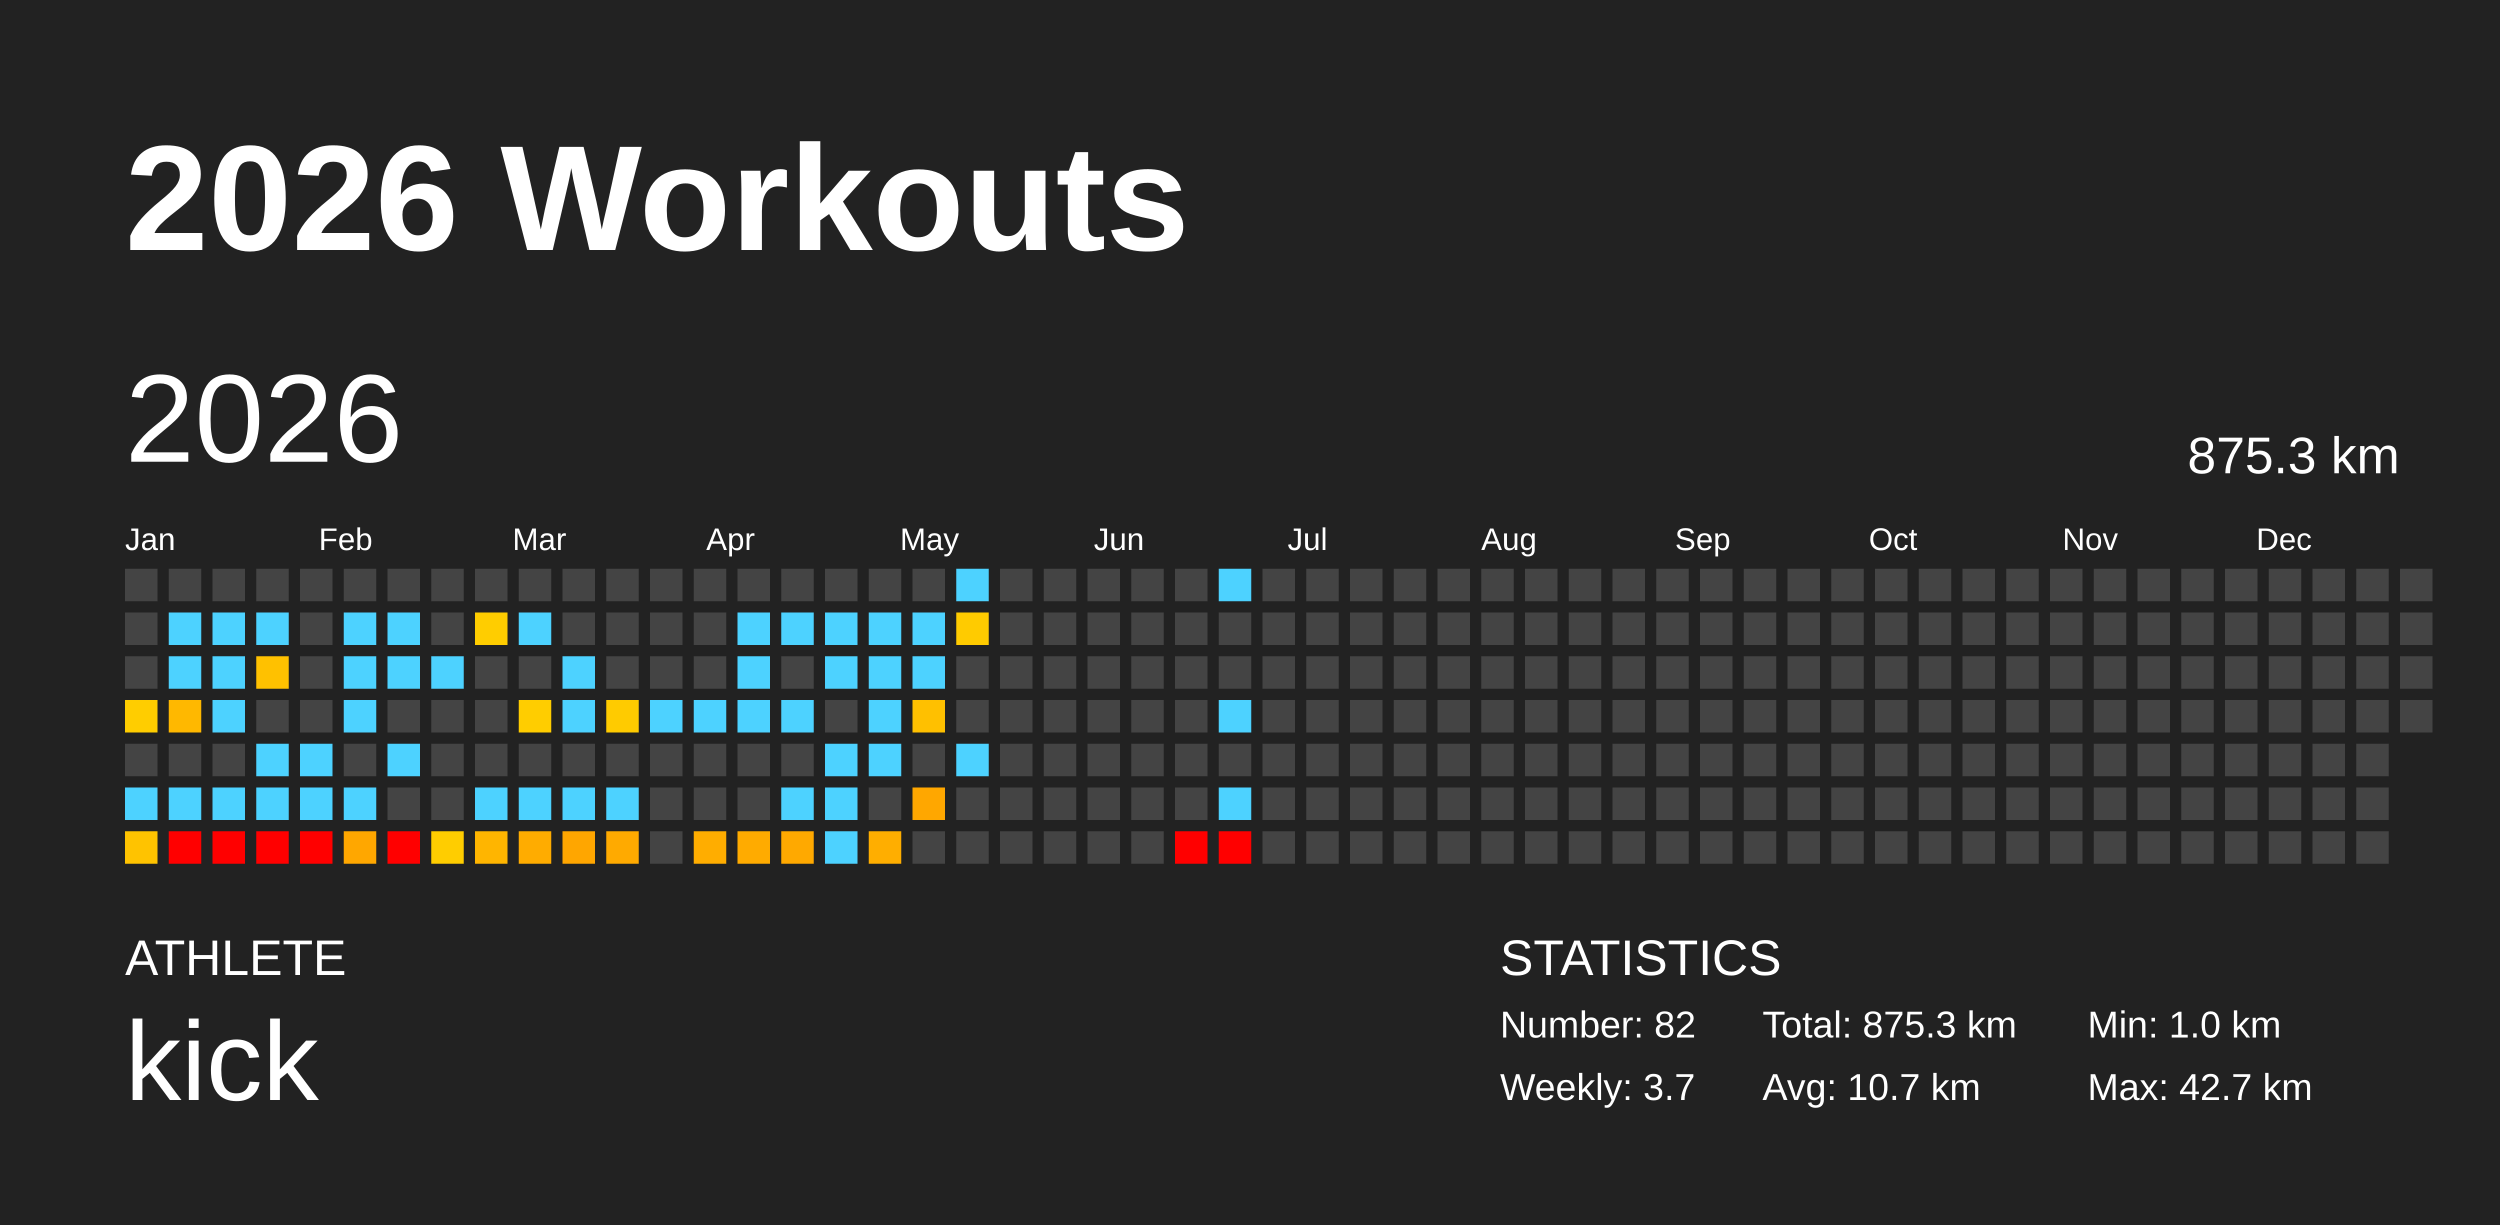
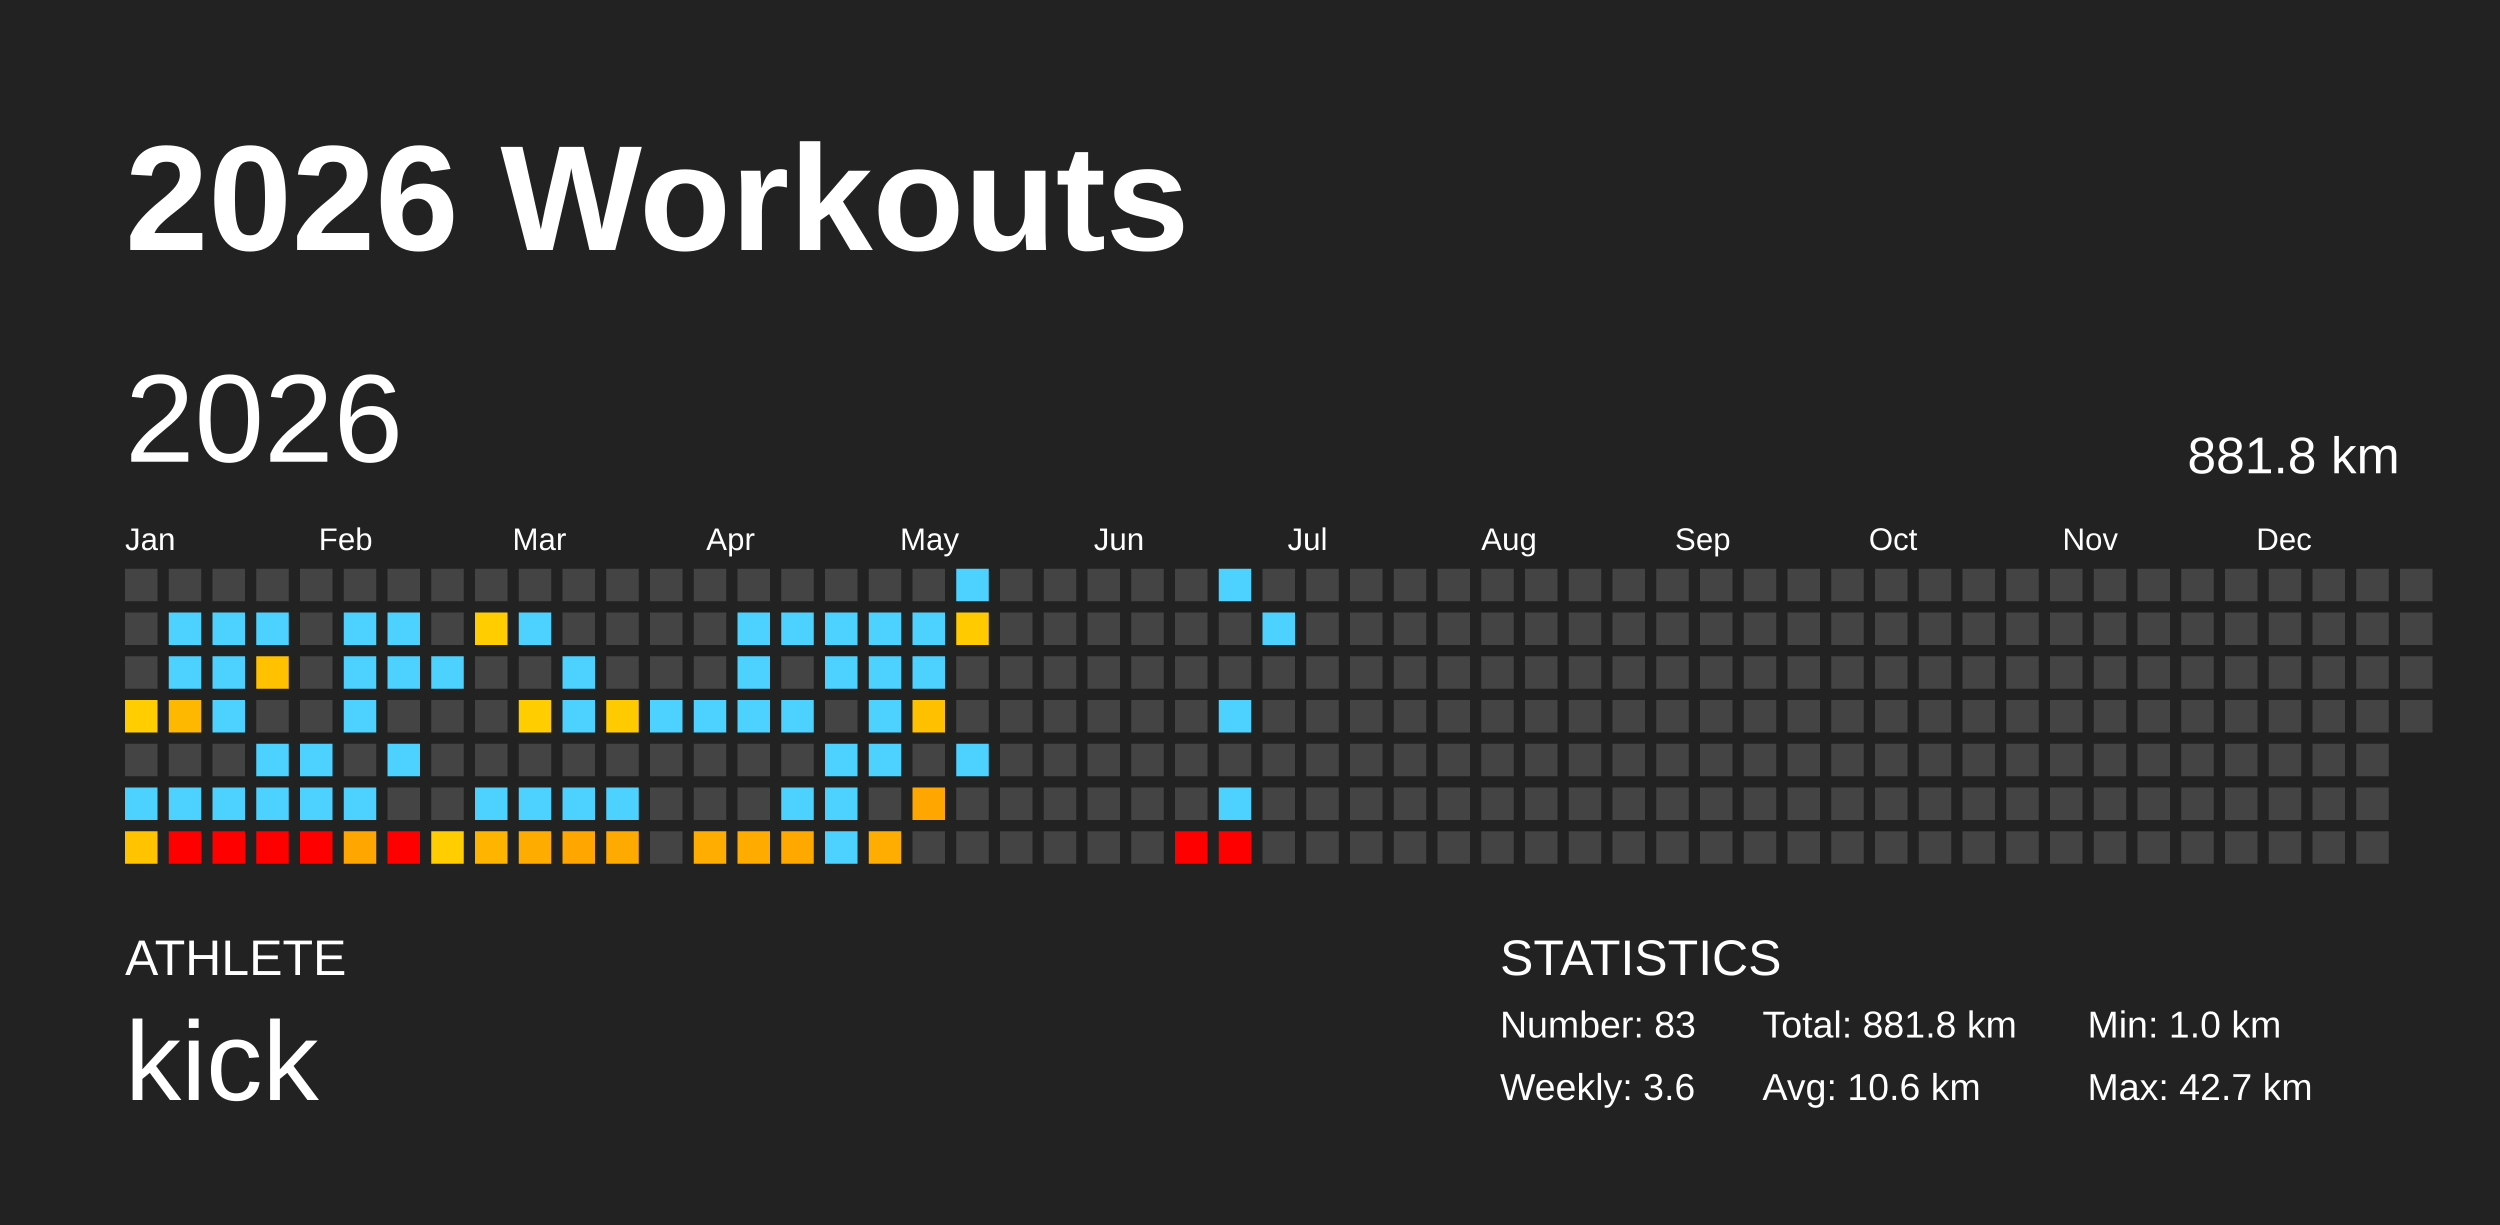
<svg xmlns="http://www.w3.org/2000/svg" baseProfile="full" height="98mm" version="1.1" viewBox="0,0,200,98" width="200mm">
  <defs />
  <rect fill="#222222" height="98" width="200" x="0" y="0" />
  <text fill="#FFFFFF" style="font-size:12px; font-family:Arial; font-weight:bold;" x="10" y="20">2026 Workouts</text>
  <text fill="#FFFFFF" style="font-size:4px; font-family:Arial" x="10" y="78">ATHLETE</text>
  <text fill="#FFFFFF" style="font-size:9px; font-family:Arial" x="10" y="88">kick</text>
  <text fill="#FFFFFF" style="font-size:4px; font-family:Arial" x="120" y="78">STATISTICS</text>
-   <text fill="#FFFFFF" style="font-size:3px; font-family:Arial" x="120" y="83">Number: 82</text>
-   <text fill="#FFFFFF" style="font-size:3px; font-family:Arial" x="120" y="88">Weekly: 3.7</text>
-   <text fill="#FFFFFF" style="font-size:3px; font-family:Arial" x="141" y="83">Total: 875.3 km</text>
-   <text fill="#FFFFFF" style="font-size:3px; font-family:Arial" x="141" y="88">Avg: 10.7 km</text>
+   <text fill="#FFFFFF" style="font-size:3px; font-family:Arial" x="120" y="83">Number: 83</text>
+   <text fill="#FFFFFF" style="font-size:3px; font-family:Arial" x="120" y="88">Weekly: 3.6</text>
+   <text fill="#FFFFFF" style="font-size:3px; font-family:Arial" x="141" y="83">Total: 881.8 km</text>
+   <text fill="#FFFFFF" style="font-size:3px; font-family:Arial" x="141" y="88">Avg: 10.6 km</text>
  <text fill="#FFFFFF" style="font-size:3px; font-family:Arial" x="167" y="83">Min: 1.0 km</text>
  <text fill="#FFFFFF" style="font-size:3px; font-family:Arial" x="167" y="88">Max: 42.7 km</text>
  <text dominant-baseline="hanging" fill="#FFFFFF" style="font-size:10.0px; font-family:Arial;" x="10" y="30">2026</text>
-   <text dominant-baseline="hanging" fill="#FFFFFF" style="font-size:4.125px; font-family:Arial;" x="175" y="35">875.3 km</text>
+   <text dominant-baseline="hanging" fill="#FFFFFF" style="font-size:4.125px; font-family:Arial;" x="175" y="35">881.8 km</text>
  <text fill="#FFFFFF" style="font-size:2.5px; font-family:Arial" x="10.0" y="44">Jan</text>
  <text fill="#FFFFFF" style="font-size:2.5px; font-family:Arial" x="25.5" y="44">Feb</text>
  <text fill="#FFFFFF" style="font-size:2.5px; font-family:Arial" x="41.0" y="44">Mar</text>
  <text fill="#FFFFFF" style="font-size:2.5px; font-family:Arial" x="56.5" y="44">Apr</text>
  <text fill="#FFFFFF" style="font-size:2.5px; font-family:Arial" x="72.0" y="44">May</text>
  <text fill="#FFFFFF" style="font-size:2.5px; font-family:Arial" x="87.5" y="44">Jun</text>
  <text fill="#FFFFFF" style="font-size:2.5px; font-family:Arial" x="103.0" y="44">Jul</text>
  <text fill="#FFFFFF" style="font-size:2.5px; font-family:Arial" x="118.5" y="44">Aug</text>
  <text fill="#FFFFFF" style="font-size:2.5px; font-family:Arial" x="134.0" y="44">Sep</text>
  <text fill="#FFFFFF" style="font-size:2.5px; font-family:Arial" x="149.5" y="44">Oct</text>
  <text fill="#FFFFFF" style="font-size:2.5px; font-family:Arial" x="165.0" y="44">Nov</text>
  <text fill="#FFFFFF" style="font-size:2.5px; font-family:Arial" x="180.5" y="44">Dec</text>
  <rect fill="#444444" height="2.6" width="2.6" x="10.0" y="45.5" />
  <rect fill="#444444" height="2.6" width="2.6" x="10.0" y="49.0" />
  <rect fill="#444444" height="2.6" width="2.6" x="10.0" y="52.5" />
  <rect fill="#ffcd00" height="2.6" width="2.6" x="10.0" y="56.0" />
  <rect fill="#444444" height="2.6" width="2.6" x="10.0" y="59.5" />
  <rect fill="#4dd2ff" height="2.6" width="2.6" x="10.0" y="63.0" />
  <rect fill="#ffc300" height="2.6" width="2.6" x="10.0" y="66.5" />
  <rect fill="#444444" height="2.6" width="2.6" x="13.5" y="45.5" />
  <rect fill="#4dd2ff" height="2.6" width="2.6" x="13.5" y="49.0" />
  <rect fill="#4dd2ff" height="2.6" width="2.6" x="13.5" y="52.5" />
  <rect fill="#ffb800" height="2.6" width="2.6" x="13.5" y="56.0" />
  <rect fill="#444444" height="2.6" width="2.6" x="13.5" y="59.5" />
  <rect fill="#4dd2ff" height="2.6" width="2.6" x="13.5" y="63.0" />
  <rect fill="red" height="2.6" width="2.6" x="13.5" y="66.5" />
  <rect fill="#444444" height="2.6" width="2.6" x="17.0" y="45.5" />
  <rect fill="#4dd2ff" height="2.6" width="2.6" x="17.0" y="49.0" />
  <rect fill="#4dd2ff" height="2.6" width="2.6" x="17.0" y="52.5" />
  <rect fill="#4dd2ff" height="2.6" width="2.6" x="17.0" y="56.0" />
  <rect fill="#444444" height="2.6" width="2.6" x="17.0" y="59.5" />
  <rect fill="#4dd2ff" height="2.6" width="2.6" x="17.0" y="63.0" />
  <rect fill="red" height="2.6" width="2.6" x="17.0" y="66.5" />
  <rect fill="#444444" height="2.6" width="2.6" x="20.5" y="45.5" />
  <rect fill="#4dd2ff" height="2.6" width="2.6" x="20.5" y="49.0" />
  <rect fill="#ffc100" height="2.6" width="2.6" x="20.5" y="52.5" />
  <rect fill="#444444" height="2.6" width="2.6" x="20.5" y="56.0" />
  <rect fill="#4dd2ff" height="2.6" width="2.6" x="20.5" y="59.5" />
  <rect fill="#4dd2ff" height="2.6" width="2.6" x="20.5" y="63.0" />
  <rect fill="red" height="2.6" width="2.6" x="20.5" y="66.5" />
  <rect fill="#444444" height="2.6" width="2.6" x="24.0" y="45.5" />
  <rect fill="#444444" height="2.6" width="2.6" x="24.0" y="49.0" />
  <rect fill="#444444" height="2.6" width="2.6" x="24.0" y="52.5" />
  <rect fill="#444444" height="2.6" width="2.6" x="24.0" y="56.0" />
  <rect fill="#4dd2ff" height="2.6" width="2.6" x="24.0" y="59.5" />
  <rect fill="#4dd2ff" height="2.6" width="2.6" x="24.0" y="63.0" />
  <rect fill="red" height="2.6" width="2.6" x="24.0" y="66.5" />
  <rect fill="#444444" height="2.6" width="2.6" x="27.5" y="45.5" />
  <rect fill="#4dd2ff" height="2.6" width="2.6" x="27.5" y="49.0" />
  <rect fill="#4dd2ff" height="2.6" width="2.6" x="27.5" y="52.5" />
  <rect fill="#4dd2ff" height="2.6" width="2.6" x="27.5" y="56.0" />
  <rect fill="#444444" height="2.6" width="2.6" x="27.5" y="59.5" />
  <rect fill="#4dd2ff" height="2.6" width="2.6" x="27.5" y="63.0" />
  <rect fill="#ffa700" height="2.6" width="2.6" x="27.5" y="66.5" />
  <rect fill="#444444" height="2.6" width="2.6" x="31.0" y="45.5" />
  <rect fill="#4dd2ff" height="2.6" width="2.6" x="31.0" y="49.0" />
  <rect fill="#4dd2ff" height="2.6" width="2.6" x="31.0" y="52.5" />
  <rect fill="#444444" height="2.6" width="2.6" x="31.0" y="56.0" />
  <rect fill="#4dd2ff" height="2.6" width="2.6" x="31.0" y="59.5" />
  <rect fill="#444444" height="2.6" width="2.6" x="31.0" y="63.0" />
  <rect fill="red" height="2.6" width="2.6" x="31.0" y="66.5" />
  <rect fill="#444444" height="2.6" width="2.6" x="34.5" y="45.5" />
  <rect fill="#444444" height="2.6" width="2.6" x="34.5" y="49.0" />
  <rect fill="#4dd2ff" height="2.6" width="2.6" x="34.5" y="52.5" />
  <rect fill="#444444" height="2.6" width="2.6" x="34.5" y="56.0" />
  <rect fill="#444444" height="2.6" width="2.6" x="34.5" y="59.5" />
  <rect fill="#444444" height="2.6" width="2.6" x="34.5" y="63.0" />
  <rect fill="#ffcd00" height="2.6" width="2.6" x="34.5" y="66.5" />
  <rect fill="#444444" height="2.6" width="2.6" x="38.0" y="45.5" />
  <rect fill="#ffcd00" height="2.6" width="2.6" x="38.0" y="49.0" />
  <rect fill="#444444" height="2.6" width="2.6" x="38.0" y="52.5" />
  <rect fill="#444444" height="2.6" width="2.6" x="38.0" y="56.0" />
  <rect fill="#444444" height="2.6" width="2.6" x="38.0" y="59.5" />
  <rect fill="#4dd2ff" height="2.6" width="2.6" x="38.0" y="63.0" />
  <rect fill="#ffb500" height="2.6" width="2.6" x="38.0" y="66.5" />
  <rect fill="#444444" height="2.6" width="2.6" x="41.5" y="45.5" />
  <rect fill="#4dd2ff" height="2.6" width="2.6" x="41.5" y="49.0" />
  <rect fill="#444444" height="2.6" width="2.6" x="41.5" y="52.5" />
  <rect fill="#ffcd00" height="2.6" width="2.6" x="41.5" y="56.0" />
  <rect fill="#444444" height="2.6" width="2.6" x="41.5" y="59.5" />
  <rect fill="#4dd2ff" height="2.6" width="2.6" x="41.5" y="63.0" />
  <rect fill="#ffac00" height="2.6" width="2.6" x="41.5" y="66.5" />
  <rect fill="#444444" height="2.6" width="2.6" x="45.0" y="45.5" />
  <rect fill="#444444" height="2.6" width="2.6" x="45.0" y="49.0" />
  <rect fill="#4dd2ff" height="2.6" width="2.6" x="45.0" y="52.5" />
  <rect fill="#4dd2ff" height="2.6" width="2.6" x="45.0" y="56.0" />
  <rect fill="#444444" height="2.6" width="2.6" x="45.0" y="59.5" />
  <rect fill="#4dd2ff" height="2.6" width="2.6" x="45.0" y="63.0" />
  <rect fill="#ffa600" height="2.6" width="2.6" x="45.0" y="66.5" />
  <rect fill="#444444" height="2.6" width="2.6" x="48.5" y="45.5" />
  <rect fill="#444444" height="2.6" width="2.6" x="48.5" y="49.0" />
  <rect fill="#444444" height="2.6" width="2.6" x="48.5" y="52.5" />
  <rect fill="#ffcb00" height="2.6" width="2.6" x="48.5" y="56.0" />
  <rect fill="#444444" height="2.6" width="2.6" x="48.5" y="59.5" />
  <rect fill="#4dd2ff" height="2.6" width="2.6" x="48.5" y="63.0" />
  <rect fill="#ffaa00" height="2.6" width="2.6" x="48.5" y="66.5" />
  <rect fill="#444444" height="2.6" width="2.6" x="52.0" y="45.5" />
  <rect fill="#444444" height="2.6" width="2.6" x="52.0" y="49.0" />
  <rect fill="#444444" height="2.6" width="2.6" x="52.0" y="52.5" />
  <rect fill="#4dd2ff" height="2.6" width="2.6" x="52.0" y="56.0" />
  <rect fill="#444444" height="2.6" width="2.6" x="52.0" y="59.5" />
  <rect fill="#444444" height="2.6" width="2.6" x="52.0" y="63.0" />
  <rect fill="#444444" height="2.6" width="2.6" x="52.0" y="66.5" />
  <rect fill="#444444" height="2.6" width="2.6" x="55.5" y="45.5" />
  <rect fill="#444444" height="2.6" width="2.6" x="55.5" y="49.0" />
  <rect fill="#444444" height="2.6" width="2.6" x="55.5" y="52.5" />
  <rect fill="#4dd2ff" height="2.6" width="2.6" x="55.5" y="56.0" />
  <rect fill="#444444" height="2.6" width="2.6" x="55.5" y="59.5" />
  <rect fill="#444444" height="2.6" width="2.6" x="55.5" y="63.0" />
  <rect fill="#ffad00" height="2.6" width="2.6" x="55.5" y="66.5" />
  <rect fill="#444444" height="2.6" width="2.6" x="59.0" y="45.5" />
  <rect fill="#4dd2ff" height="2.6" width="2.6" x="59.0" y="49.0" />
  <rect fill="#4dd2ff" height="2.6" width="2.6" x="59.0" y="52.5" />
  <rect fill="#4dd2ff" height="2.6" width="2.6" x="59.0" y="56.0" />
  <rect fill="#444444" height="2.6" width="2.6" x="59.0" y="59.5" />
  <rect fill="#444444" height="2.6" width="2.6" x="59.0" y="63.0" />
  <rect fill="#ffab00" height="2.6" width="2.6" x="59.0" y="66.5" />
  <rect fill="#444444" height="2.6" width="2.6" x="62.5" y="45.5" />
  <rect fill="#4dd2ff" height="2.6" width="2.6" x="62.5" y="49.0" />
  <rect fill="#444444" height="2.6" width="2.6" x="62.5" y="52.5" />
  <rect fill="#4dd2ff" height="2.6" width="2.6" x="62.5" y="56.0" />
  <rect fill="#444444" height="2.6" width="2.6" x="62.5" y="59.5" />
  <rect fill="#4dd2ff" height="2.6" width="2.6" x="62.5" y="63.0" />
  <rect fill="#ffa900" height="2.6" width="2.6" x="62.5" y="66.5" />
  <rect fill="#444444" height="2.6" width="2.6" x="66.0" y="45.5" />
  <rect fill="#4dd2ff" height="2.6" width="2.6" x="66.0" y="49.0" />
  <rect fill="#4dd2ff" height="2.6" width="2.6" x="66.0" y="52.5" />
  <rect fill="#444444" height="2.6" width="2.6" x="66.0" y="56.0" />
  <rect fill="#4dd2ff" height="2.6" width="2.6" x="66.0" y="59.5" />
  <rect fill="#4dd2ff" height="2.6" width="2.6" x="66.0" y="63.0" />
  <rect fill="#4dd2ff" height="2.6" width="2.6" x="66.0" y="66.5" />
  <rect fill="#444444" height="2.6" width="2.6" x="69.5" y="45.5" />
  <rect fill="#4dd2ff" height="2.6" width="2.6" x="69.5" y="49.0" />
  <rect fill="#4dd2ff" height="2.6" width="2.6" x="69.5" y="52.5" />
  <rect fill="#4dd2ff" height="2.6" width="2.6" x="69.5" y="56.0" />
  <rect fill="#4dd2ff" height="2.6" width="2.6" x="69.5" y="59.5" />
  <rect fill="#444444" height="2.6" width="2.6" x="69.5" y="63.0" />
  <rect fill="#ffae00" height="2.6" width="2.6" x="69.5" y="66.5" />
  <rect fill="#444444" height="2.6" width="2.6" x="73.0" y="45.5" />
  <rect fill="#4dd2ff" height="2.6" width="2.6" x="73.0" y="49.0" />
  <rect fill="#4dd2ff" height="2.6" width="2.6" x="73.0" y="52.5" />
  <rect fill="#ffc000" height="2.6" width="2.6" x="73.0" y="56.0" />
  <rect fill="#444444" height="2.6" width="2.6" x="73.0" y="59.5" />
  <rect fill="#ffa700" height="2.6" width="2.6" x="73.0" y="63.0" />
  <rect fill="#444444" height="2.6" width="2.6" x="73.0" y="66.5" />
  <rect fill="#4dd2ff" height="2.6" width="2.6" x="76.5" y="45.5" />
  <rect fill="#ffcb00" height="2.6" width="2.6" x="76.5" y="49.0" />
  <rect fill="#444444" height="2.6" width="2.6" x="76.5" y="52.5" />
  <rect fill="#444444" height="2.6" width="2.6" x="76.5" y="56.0" />
  <rect fill="#4dd2ff" height="2.6" width="2.6" x="76.5" y="59.5" />
  <rect fill="#444444" height="2.6" width="2.6" x="76.5" y="63.0" />
  <rect fill="#444444" height="2.6" width="2.6" x="76.5" y="66.5" />
  <rect fill="#444444" height="2.6" width="2.6" x="80.0" y="45.5" />
  <rect fill="#444444" height="2.6" width="2.6" x="80.0" y="49.0" />
  <rect fill="#444444" height="2.6" width="2.6" x="80.0" y="52.5" />
  <rect fill="#444444" height="2.6" width="2.6" x="80.0" y="56.0" />
  <rect fill="#444444" height="2.6" width="2.6" x="80.0" y="59.5" />
  <rect fill="#444444" height="2.6" width="2.6" x="80.0" y="63.0" />
  <rect fill="#444444" height="2.6" width="2.6" x="80.0" y="66.5" />
  <rect fill="#444444" height="2.6" width="2.6" x="83.5" y="45.5" />
  <rect fill="#444444" height="2.6" width="2.6" x="83.5" y="49.0" />
  <rect fill="#444444" height="2.6" width="2.6" x="83.5" y="52.5" />
  <rect fill="#444444" height="2.6" width="2.6" x="83.5" y="56.0" />
  <rect fill="#444444" height="2.6" width="2.6" x="83.5" y="59.5" />
  <rect fill="#444444" height="2.6" width="2.6" x="83.5" y="63.0" />
  <rect fill="#444444" height="2.6" width="2.6" x="83.5" y="66.5" />
  <rect fill="#444444" height="2.6" width="2.6" x="87.0" y="45.5" />
  <rect fill="#444444" height="2.6" width="2.6" x="87.0" y="49.0" />
  <rect fill="#444444" height="2.6" width="2.6" x="87.0" y="52.5" />
  <rect fill="#444444" height="2.6" width="2.6" x="87.0" y="56.0" />
  <rect fill="#444444" height="2.6" width="2.6" x="87.0" y="59.5" />
  <rect fill="#444444" height="2.6" width="2.6" x="87.0" y="63.0" />
  <rect fill="#444444" height="2.6" width="2.6" x="87.0" y="66.5" />
  <rect fill="#444444" height="2.6" width="2.6" x="90.5" y="45.5" />
  <rect fill="#444444" height="2.6" width="2.6" x="90.5" y="49.0" />
  <rect fill="#444444" height="2.6" width="2.6" x="90.5" y="52.5" />
  <rect fill="#444444" height="2.6" width="2.6" x="90.5" y="56.0" />
  <rect fill="#444444" height="2.6" width="2.6" x="90.5" y="59.5" />
  <rect fill="#444444" height="2.6" width="2.6" x="90.5" y="63.0" />
  <rect fill="#444444" height="2.6" width="2.6" x="90.5" y="66.5" />
  <rect fill="#444444" height="2.6" width="2.6" x="94.0" y="45.5" />
  <rect fill="#444444" height="2.6" width="2.6" x="94.0" y="49.0" />
  <rect fill="#444444" height="2.6" width="2.6" x="94.0" y="52.5" />
  <rect fill="#444444" height="2.6" width="2.6" x="94.0" y="56.0" />
  <rect fill="#444444" height="2.6" width="2.6" x="94.0" y="59.5" />
  <rect fill="#444444" height="2.6" width="2.6" x="94.0" y="63.0" />
  <rect fill="red" height="2.6" width="2.6" x="94.0" y="66.5" />
  <rect fill="#4dd2ff" height="2.6" width="2.6" x="97.5" y="45.5" />
  <rect fill="#444444" height="2.6" width="2.6" x="97.5" y="49.0" />
  <rect fill="#444444" height="2.6" width="2.6" x="97.5" y="52.5" />
  <rect fill="#4dd2ff" height="2.6" width="2.6" x="97.5" y="56.0" />
  <rect fill="#444444" height="2.6" width="2.6" x="97.5" y="59.5" />
  <rect fill="#4dd2ff" height="2.6" width="2.6" x="97.5" y="63.0" />
  <rect fill="red" height="2.6" width="2.6" x="97.5" y="66.5" />
  <rect fill="#444444" height="2.6" width="2.6" x="101.0" y="45.5" />
-   <rect fill="#444444" height="2.6" width="2.6" x="101.0" y="49.0" />
+   <rect fill="#4dd2ff" height="2.6" width="2.6" x="101.0" y="49.0" />
  <rect fill="#444444" height="2.6" width="2.6" x="101.0" y="52.5" />
  <rect fill="#444444" height="2.6" width="2.6" x="101.0" y="56.0" />
  <rect fill="#444444" height="2.6" width="2.6" x="101.0" y="59.5" />
  <rect fill="#444444" height="2.6" width="2.6" x="101.0" y="63.0" />
  <rect fill="#444444" height="2.6" width="2.6" x="101.0" y="66.5" />
  <rect fill="#444444" height="2.6" width="2.6" x="104.5" y="45.5" />
  <rect fill="#444444" height="2.6" width="2.6" x="104.5" y="49.0" />
  <rect fill="#444444" height="2.6" width="2.6" x="104.5" y="52.5" />
  <rect fill="#444444" height="2.6" width="2.6" x="104.5" y="56.0" />
  <rect fill="#444444" height="2.6" width="2.6" x="104.5" y="59.5" />
  <rect fill="#444444" height="2.6" width="2.6" x="104.5" y="63.0" />
  <rect fill="#444444" height="2.6" width="2.6" x="104.5" y="66.5" />
  <rect fill="#444444" height="2.6" width="2.6" x="108.0" y="45.5" />
  <rect fill="#444444" height="2.6" width="2.6" x="108.0" y="49.0" />
  <rect fill="#444444" height="2.6" width="2.6" x="108.0" y="52.5" />
  <rect fill="#444444" height="2.6" width="2.6" x="108.0" y="56.0" />
  <rect fill="#444444" height="2.6" width="2.6" x="108.0" y="59.5" />
  <rect fill="#444444" height="2.6" width="2.6" x="108.0" y="63.0" />
  <rect fill="#444444" height="2.6" width="2.6" x="108.0" y="66.5" />
  <rect fill="#444444" height="2.6" width="2.6" x="111.5" y="45.5" />
  <rect fill="#444444" height="2.6" width="2.6" x="111.5" y="49.0" />
  <rect fill="#444444" height="2.6" width="2.6" x="111.5" y="52.5" />
  <rect fill="#444444" height="2.6" width="2.6" x="111.5" y="56.0" />
  <rect fill="#444444" height="2.6" width="2.6" x="111.5" y="59.5" />
  <rect fill="#444444" height="2.6" width="2.6" x="111.5" y="63.0" />
  <rect fill="#444444" height="2.6" width="2.6" x="111.5" y="66.5" />
  <rect fill="#444444" height="2.6" width="2.6" x="115.0" y="45.5" />
  <rect fill="#444444" height="2.6" width="2.6" x="115.0" y="49.0" />
  <rect fill="#444444" height="2.6" width="2.6" x="115.0" y="52.5" />
  <rect fill="#444444" height="2.6" width="2.6" x="115.0" y="56.0" />
  <rect fill="#444444" height="2.6" width="2.6" x="115.0" y="59.5" />
  <rect fill="#444444" height="2.6" width="2.6" x="115.0" y="63.0" />
  <rect fill="#444444" height="2.6" width="2.6" x="115.0" y="66.5" />
  <rect fill="#444444" height="2.6" width="2.6" x="118.5" y="45.5" />
  <rect fill="#444444" height="2.6" width="2.6" x="118.5" y="49.0" />
  <rect fill="#444444" height="2.6" width="2.6" x="118.5" y="52.5" />
  <rect fill="#444444" height="2.6" width="2.6" x="118.5" y="56.0" />
  <rect fill="#444444" height="2.6" width="2.6" x="118.5" y="59.5" />
  <rect fill="#444444" height="2.6" width="2.6" x="118.5" y="63.0" />
  <rect fill="#444444" height="2.6" width="2.6" x="118.5" y="66.5" />
  <rect fill="#444444" height="2.6" width="2.6" x="122.0" y="45.5" />
  <rect fill="#444444" height="2.6" width="2.6" x="122.0" y="49.0" />
  <rect fill="#444444" height="2.6" width="2.6" x="122.0" y="52.5" />
  <rect fill="#444444" height="2.6" width="2.6" x="122.0" y="56.0" />
  <rect fill="#444444" height="2.6" width="2.6" x="122.0" y="59.5" />
  <rect fill="#444444" height="2.6" width="2.6" x="122.0" y="63.0" />
  <rect fill="#444444" height="2.6" width="2.6" x="122.0" y="66.5" />
  <rect fill="#444444" height="2.6" width="2.6" x="125.5" y="45.5" />
  <rect fill="#444444" height="2.6" width="2.6" x="125.5" y="49.0" />
  <rect fill="#444444" height="2.6" width="2.6" x="125.5" y="52.5" />
  <rect fill="#444444" height="2.6" width="2.6" x="125.5" y="56.0" />
  <rect fill="#444444" height="2.6" width="2.6" x="125.5" y="59.5" />
  <rect fill="#444444" height="2.6" width="2.6" x="125.5" y="63.0" />
  <rect fill="#444444" height="2.6" width="2.6" x="125.5" y="66.5" />
  <rect fill="#444444" height="2.6" width="2.6" x="129.0" y="45.5" />
  <rect fill="#444444" height="2.6" width="2.6" x="129.0" y="49.0" />
  <rect fill="#444444" height="2.6" width="2.6" x="129.0" y="52.5" />
  <rect fill="#444444" height="2.6" width="2.6" x="129.0" y="56.0" />
  <rect fill="#444444" height="2.6" width="2.6" x="129.0" y="59.5" />
  <rect fill="#444444" height="2.6" width="2.6" x="129.0" y="63.0" />
  <rect fill="#444444" height="2.6" width="2.6" x="129.0" y="66.5" />
  <rect fill="#444444" height="2.6" width="2.6" x="132.5" y="45.5" />
  <rect fill="#444444" height="2.6" width="2.6" x="132.5" y="49.0" />
  <rect fill="#444444" height="2.6" width="2.6" x="132.5" y="52.5" />
  <rect fill="#444444" height="2.6" width="2.6" x="132.5" y="56.0" />
  <rect fill="#444444" height="2.6" width="2.6" x="132.5" y="59.5" />
  <rect fill="#444444" height="2.6" width="2.6" x="132.5" y="63.0" />
  <rect fill="#444444" height="2.6" width="2.6" x="132.5" y="66.5" />
  <rect fill="#444444" height="2.6" width="2.6" x="136.0" y="45.5" />
  <rect fill="#444444" height="2.6" width="2.6" x="136.0" y="49.0" />
  <rect fill="#444444" height="2.6" width="2.6" x="136.0" y="52.5" />
  <rect fill="#444444" height="2.6" width="2.6" x="136.0" y="56.0" />
  <rect fill="#444444" height="2.6" width="2.6" x="136.0" y="59.5" />
  <rect fill="#444444" height="2.6" width="2.6" x="136.0" y="63.0" />
  <rect fill="#444444" height="2.6" width="2.6" x="136.0" y="66.5" />
  <rect fill="#444444" height="2.6" width="2.6" x="139.5" y="45.5" />
  <rect fill="#444444" height="2.6" width="2.6" x="139.5" y="49.0" />
  <rect fill="#444444" height="2.6" width="2.6" x="139.5" y="52.5" />
  <rect fill="#444444" height="2.6" width="2.6" x="139.5" y="56.0" />
  <rect fill="#444444" height="2.6" width="2.6" x="139.5" y="59.5" />
  <rect fill="#444444" height="2.6" width="2.6" x="139.5" y="63.0" />
  <rect fill="#444444" height="2.6" width="2.6" x="139.5" y="66.5" />
  <rect fill="#444444" height="2.6" width="2.6" x="143.0" y="45.5" />
  <rect fill="#444444" height="2.6" width="2.6" x="143.0" y="49.0" />
  <rect fill="#444444" height="2.6" width="2.6" x="143.0" y="52.5" />
  <rect fill="#444444" height="2.6" width="2.6" x="143.0" y="56.0" />
  <rect fill="#444444" height="2.6" width="2.6" x="143.0" y="59.5" />
  <rect fill="#444444" height="2.6" width="2.6" x="143.0" y="63.0" />
  <rect fill="#444444" height="2.6" width="2.6" x="143.0" y="66.5" />
  <rect fill="#444444" height="2.6" width="2.6" x="146.5" y="45.5" />
  <rect fill="#444444" height="2.6" width="2.6" x="146.5" y="49.0" />
  <rect fill="#444444" height="2.6" width="2.6" x="146.5" y="52.5" />
  <rect fill="#444444" height="2.6" width="2.6" x="146.5" y="56.0" />
  <rect fill="#444444" height="2.6" width="2.6" x="146.5" y="59.5" />
  <rect fill="#444444" height="2.6" width="2.6" x="146.5" y="63.0" />
  <rect fill="#444444" height="2.6" width="2.6" x="146.5" y="66.5" />
  <rect fill="#444444" height="2.6" width="2.6" x="150.0" y="45.5" />
  <rect fill="#444444" height="2.6" width="2.6" x="150.0" y="49.0" />
  <rect fill="#444444" height="2.6" width="2.6" x="150.0" y="52.5" />
  <rect fill="#444444" height="2.6" width="2.6" x="150.0" y="56.0" />
  <rect fill="#444444" height="2.6" width="2.6" x="150.0" y="59.5" />
  <rect fill="#444444" height="2.6" width="2.6" x="150.0" y="63.0" />
  <rect fill="#444444" height="2.6" width="2.6" x="150.0" y="66.5" />
  <rect fill="#444444" height="2.6" width="2.6" x="153.5" y="45.5" />
  <rect fill="#444444" height="2.6" width="2.6" x="153.5" y="49.0" />
  <rect fill="#444444" height="2.6" width="2.6" x="153.5" y="52.5" />
  <rect fill="#444444" height="2.6" width="2.6" x="153.5" y="56.0" />
  <rect fill="#444444" height="2.6" width="2.6" x="153.5" y="59.5" />
  <rect fill="#444444" height="2.6" width="2.6" x="153.5" y="63.0" />
  <rect fill="#444444" height="2.6" width="2.6" x="153.5" y="66.5" />
  <rect fill="#444444" height="2.6" width="2.6" x="157.0" y="45.5" />
  <rect fill="#444444" height="2.6" width="2.6" x="157.0" y="49.0" />
  <rect fill="#444444" height="2.6" width="2.6" x="157.0" y="52.5" />
  <rect fill="#444444" height="2.6" width="2.6" x="157.0" y="56.0" />
  <rect fill="#444444" height="2.6" width="2.6" x="157.0" y="59.5" />
  <rect fill="#444444" height="2.6" width="2.6" x="157.0" y="63.0" />
  <rect fill="#444444" height="2.6" width="2.6" x="157.0" y="66.5" />
  <rect fill="#444444" height="2.6" width="2.6" x="160.5" y="45.5" />
  <rect fill="#444444" height="2.6" width="2.6" x="160.5" y="49.0" />
  <rect fill="#444444" height="2.6" width="2.6" x="160.5" y="52.5" />
  <rect fill="#444444" height="2.6" width="2.6" x="160.5" y="56.0" />
  <rect fill="#444444" height="2.6" width="2.6" x="160.5" y="59.5" />
  <rect fill="#444444" height="2.6" width="2.6" x="160.5" y="63.0" />
  <rect fill="#444444" height="2.6" width="2.6" x="160.5" y="66.5" />
  <rect fill="#444444" height="2.6" width="2.6" x="164.0" y="45.5" />
  <rect fill="#444444" height="2.6" width="2.6" x="164.0" y="49.0" />
  <rect fill="#444444" height="2.6" width="2.6" x="164.0" y="52.5" />
  <rect fill="#444444" height="2.6" width="2.6" x="164.0" y="56.0" />
  <rect fill="#444444" height="2.6" width="2.6" x="164.0" y="59.5" />
  <rect fill="#444444" height="2.6" width="2.6" x="164.0" y="63.0" />
  <rect fill="#444444" height="2.6" width="2.6" x="164.0" y="66.5" />
  <rect fill="#444444" height="2.6" width="2.6" x="167.5" y="45.5" />
  <rect fill="#444444" height="2.6" width="2.6" x="167.5" y="49.0" />
  <rect fill="#444444" height="2.6" width="2.6" x="167.5" y="52.5" />
  <rect fill="#444444" height="2.6" width="2.6" x="167.5" y="56.0" />
  <rect fill="#444444" height="2.6" width="2.6" x="167.5" y="59.5" />
  <rect fill="#444444" height="2.6" width="2.6" x="167.5" y="63.0" />
  <rect fill="#444444" height="2.6" width="2.6" x="167.5" y="66.5" />
  <rect fill="#444444" height="2.6" width="2.6" x="171.0" y="45.5" />
  <rect fill="#444444" height="2.6" width="2.6" x="171.0" y="49.0" />
  <rect fill="#444444" height="2.6" width="2.6" x="171.0" y="52.5" />
  <rect fill="#444444" height="2.6" width="2.6" x="171.0" y="56.0" />
  <rect fill="#444444" height="2.6" width="2.6" x="171.0" y="59.5" />
  <rect fill="#444444" height="2.6" width="2.6" x="171.0" y="63.0" />
  <rect fill="#444444" height="2.6" width="2.6" x="171.0" y="66.5" />
  <rect fill="#444444" height="2.6" width="2.6" x="174.5" y="45.5" />
  <rect fill="#444444" height="2.6" width="2.6" x="174.5" y="49.0" />
  <rect fill="#444444" height="2.6" width="2.6" x="174.5" y="52.5" />
  <rect fill="#444444" height="2.6" width="2.6" x="174.5" y="56.0" />
  <rect fill="#444444" height="2.6" width="2.6" x="174.5" y="59.5" />
  <rect fill="#444444" height="2.6" width="2.6" x="174.5" y="63.0" />
  <rect fill="#444444" height="2.6" width="2.6" x="174.5" y="66.5" />
  <rect fill="#444444" height="2.6" width="2.6" x="178.0" y="45.5" />
  <rect fill="#444444" height="2.6" width="2.6" x="178.0" y="49.0" />
  <rect fill="#444444" height="2.6" width="2.6" x="178.0" y="52.5" />
  <rect fill="#444444" height="2.6" width="2.6" x="178.0" y="56.0" />
  <rect fill="#444444" height="2.6" width="2.6" x="178.0" y="59.5" />
  <rect fill="#444444" height="2.6" width="2.6" x="178.0" y="63.0" />
  <rect fill="#444444" height="2.6" width="2.6" x="178.0" y="66.5" />
  <rect fill="#444444" height="2.6" width="2.6" x="181.5" y="45.5" />
  <rect fill="#444444" height="2.6" width="2.6" x="181.5" y="49.0" />
  <rect fill="#444444" height="2.6" width="2.6" x="181.5" y="52.5" />
  <rect fill="#444444" height="2.6" width="2.6" x="181.5" y="56.0" />
  <rect fill="#444444" height="2.6" width="2.6" x="181.5" y="59.5" />
  <rect fill="#444444" height="2.6" width="2.6" x="181.5" y="63.0" />
  <rect fill="#444444" height="2.6" width="2.6" x="181.5" y="66.5" />
  <rect fill="#444444" height="2.6" width="2.6" x="185.0" y="45.5" />
  <rect fill="#444444" height="2.6" width="2.6" x="185.0" y="49.0" />
  <rect fill="#444444" height="2.6" width="2.6" x="185.0" y="52.5" />
  <rect fill="#444444" height="2.6" width="2.6" x="185.0" y="56.0" />
  <rect fill="#444444" height="2.6" width="2.6" x="185.0" y="59.5" />
  <rect fill="#444444" height="2.6" width="2.6" x="185.0" y="63.0" />
  <rect fill="#444444" height="2.6" width="2.6" x="185.0" y="66.5" />
  <rect fill="#444444" height="2.6" width="2.6" x="188.5" y="45.5" />
  <rect fill="#444444" height="2.6" width="2.6" x="188.5" y="49.0" />
  <rect fill="#444444" height="2.6" width="2.6" x="188.5" y="52.5" />
  <rect fill="#444444" height="2.6" width="2.6" x="188.5" y="56.0" />
  <rect fill="#444444" height="2.6" width="2.6" x="188.5" y="59.5" />
  <rect fill="#444444" height="2.6" width="2.6" x="188.5" y="63.0" />
  <rect fill="#444444" height="2.6" width="2.6" x="188.5" y="66.5" />
  <rect fill="#444444" height="2.6" width="2.6" x="192.0" y="45.5" />
  <rect fill="#444444" height="2.6" width="2.6" x="192.0" y="49.0" />
  <rect fill="#444444" height="2.6" width="2.6" x="192.0" y="52.5" />
  <rect fill="#444444" height="2.6" width="2.6" x="192.0" y="56.0" />
</svg>
